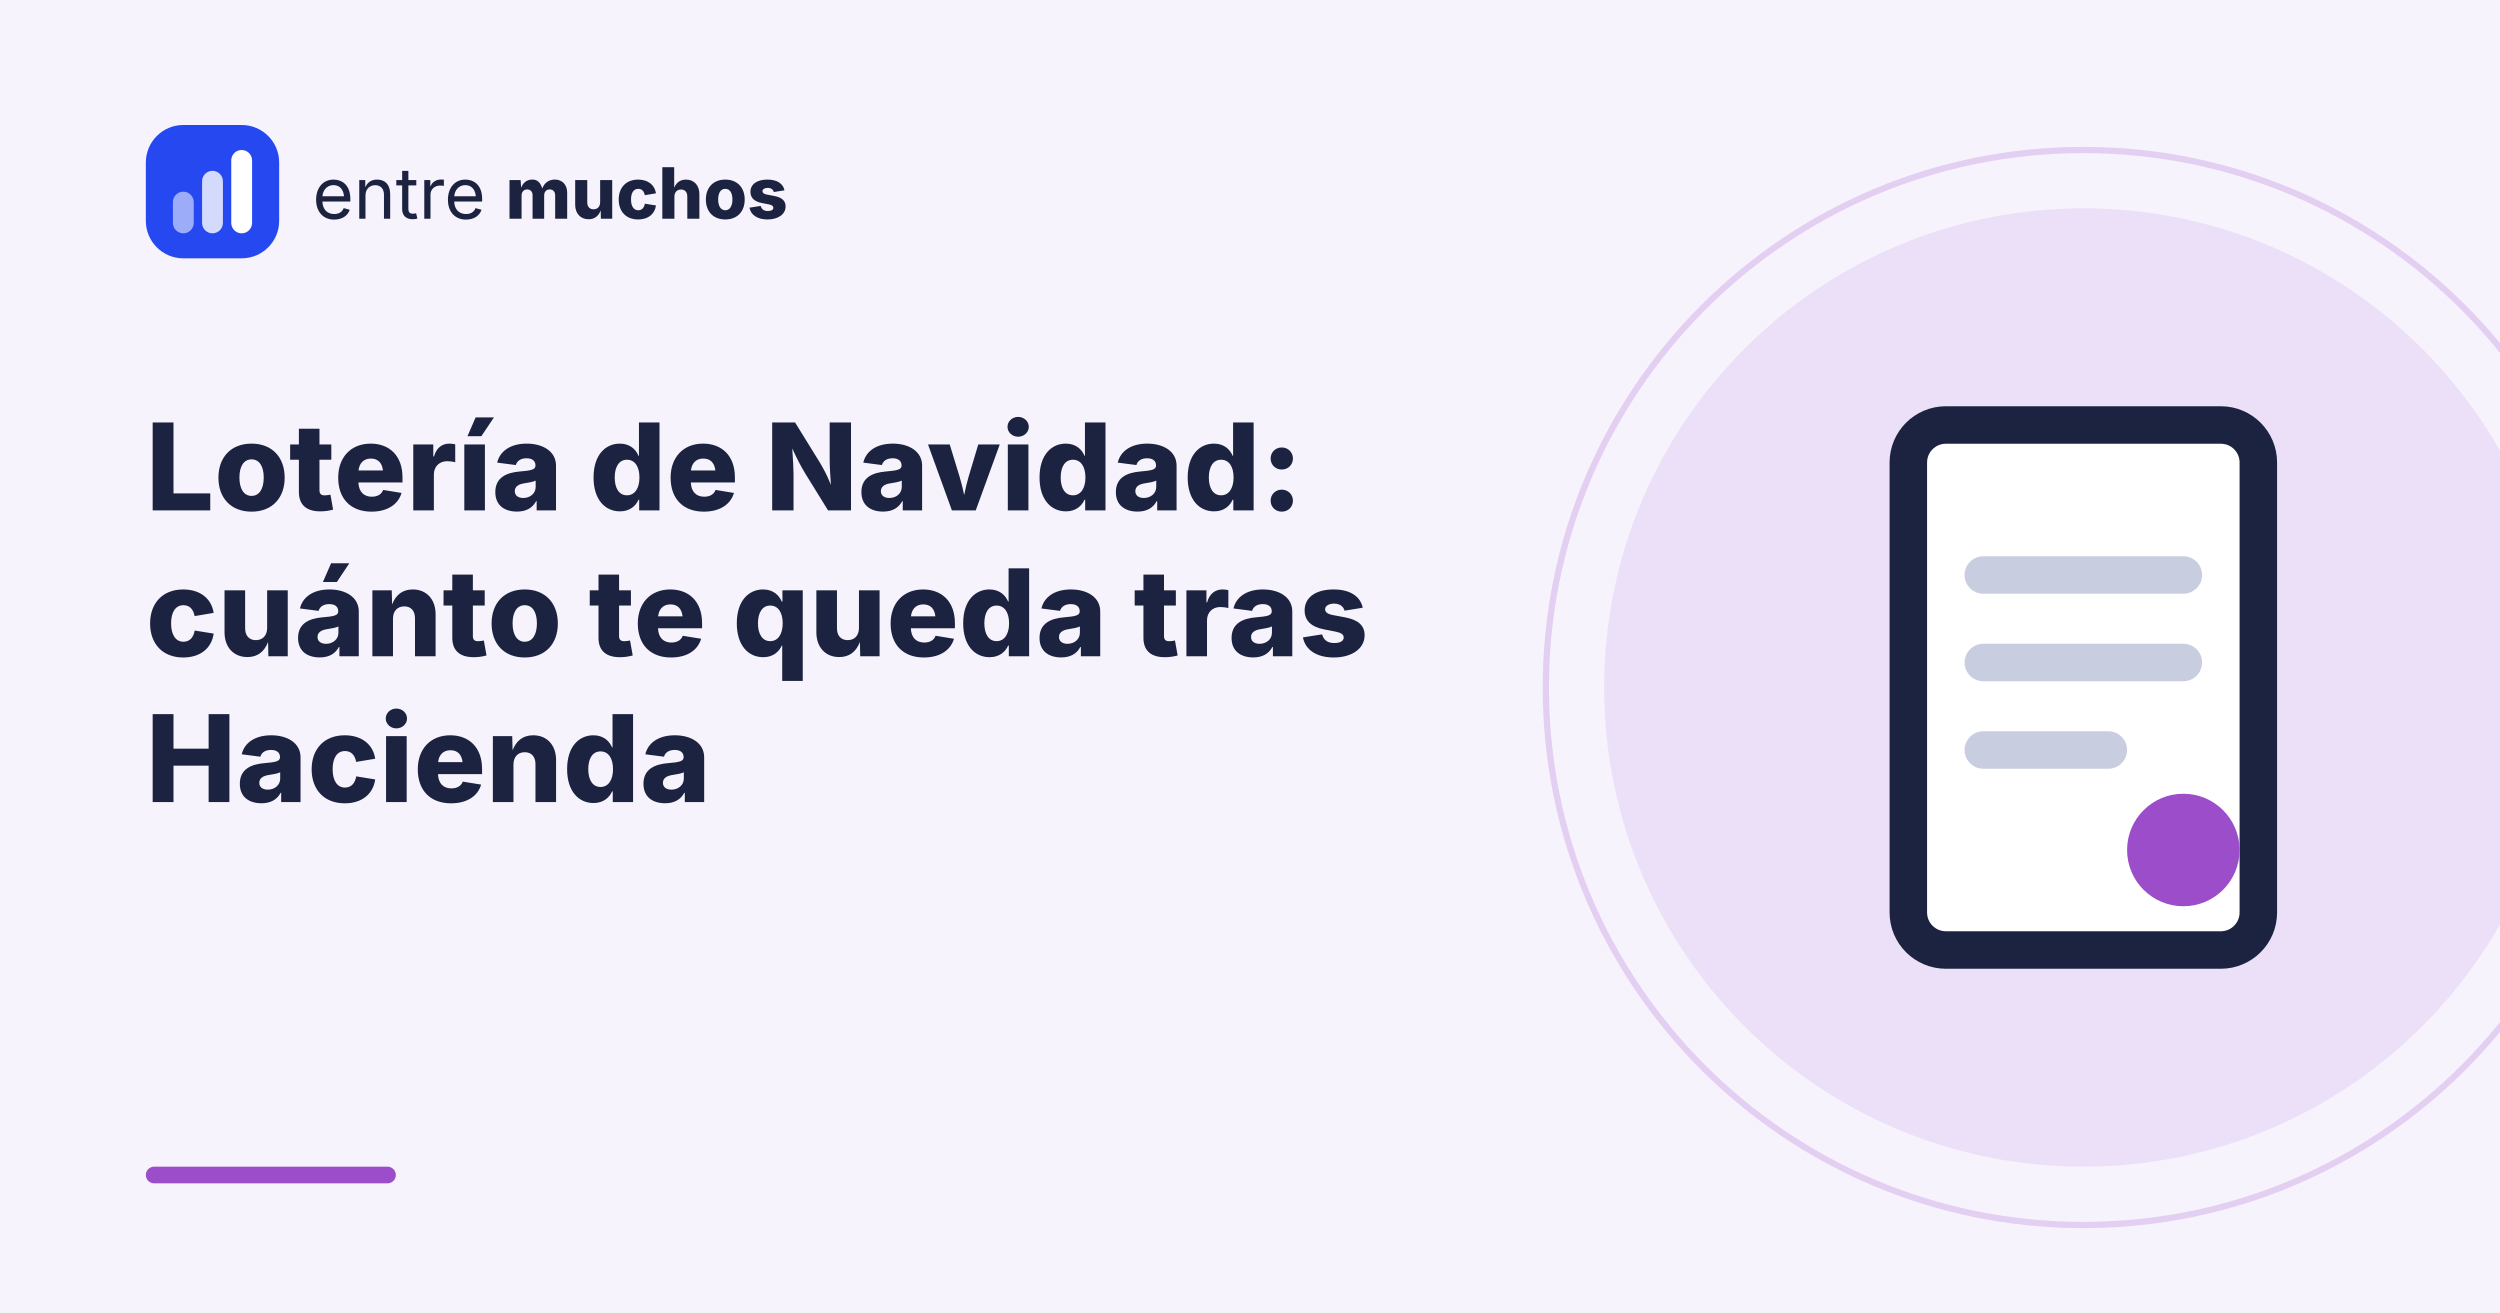
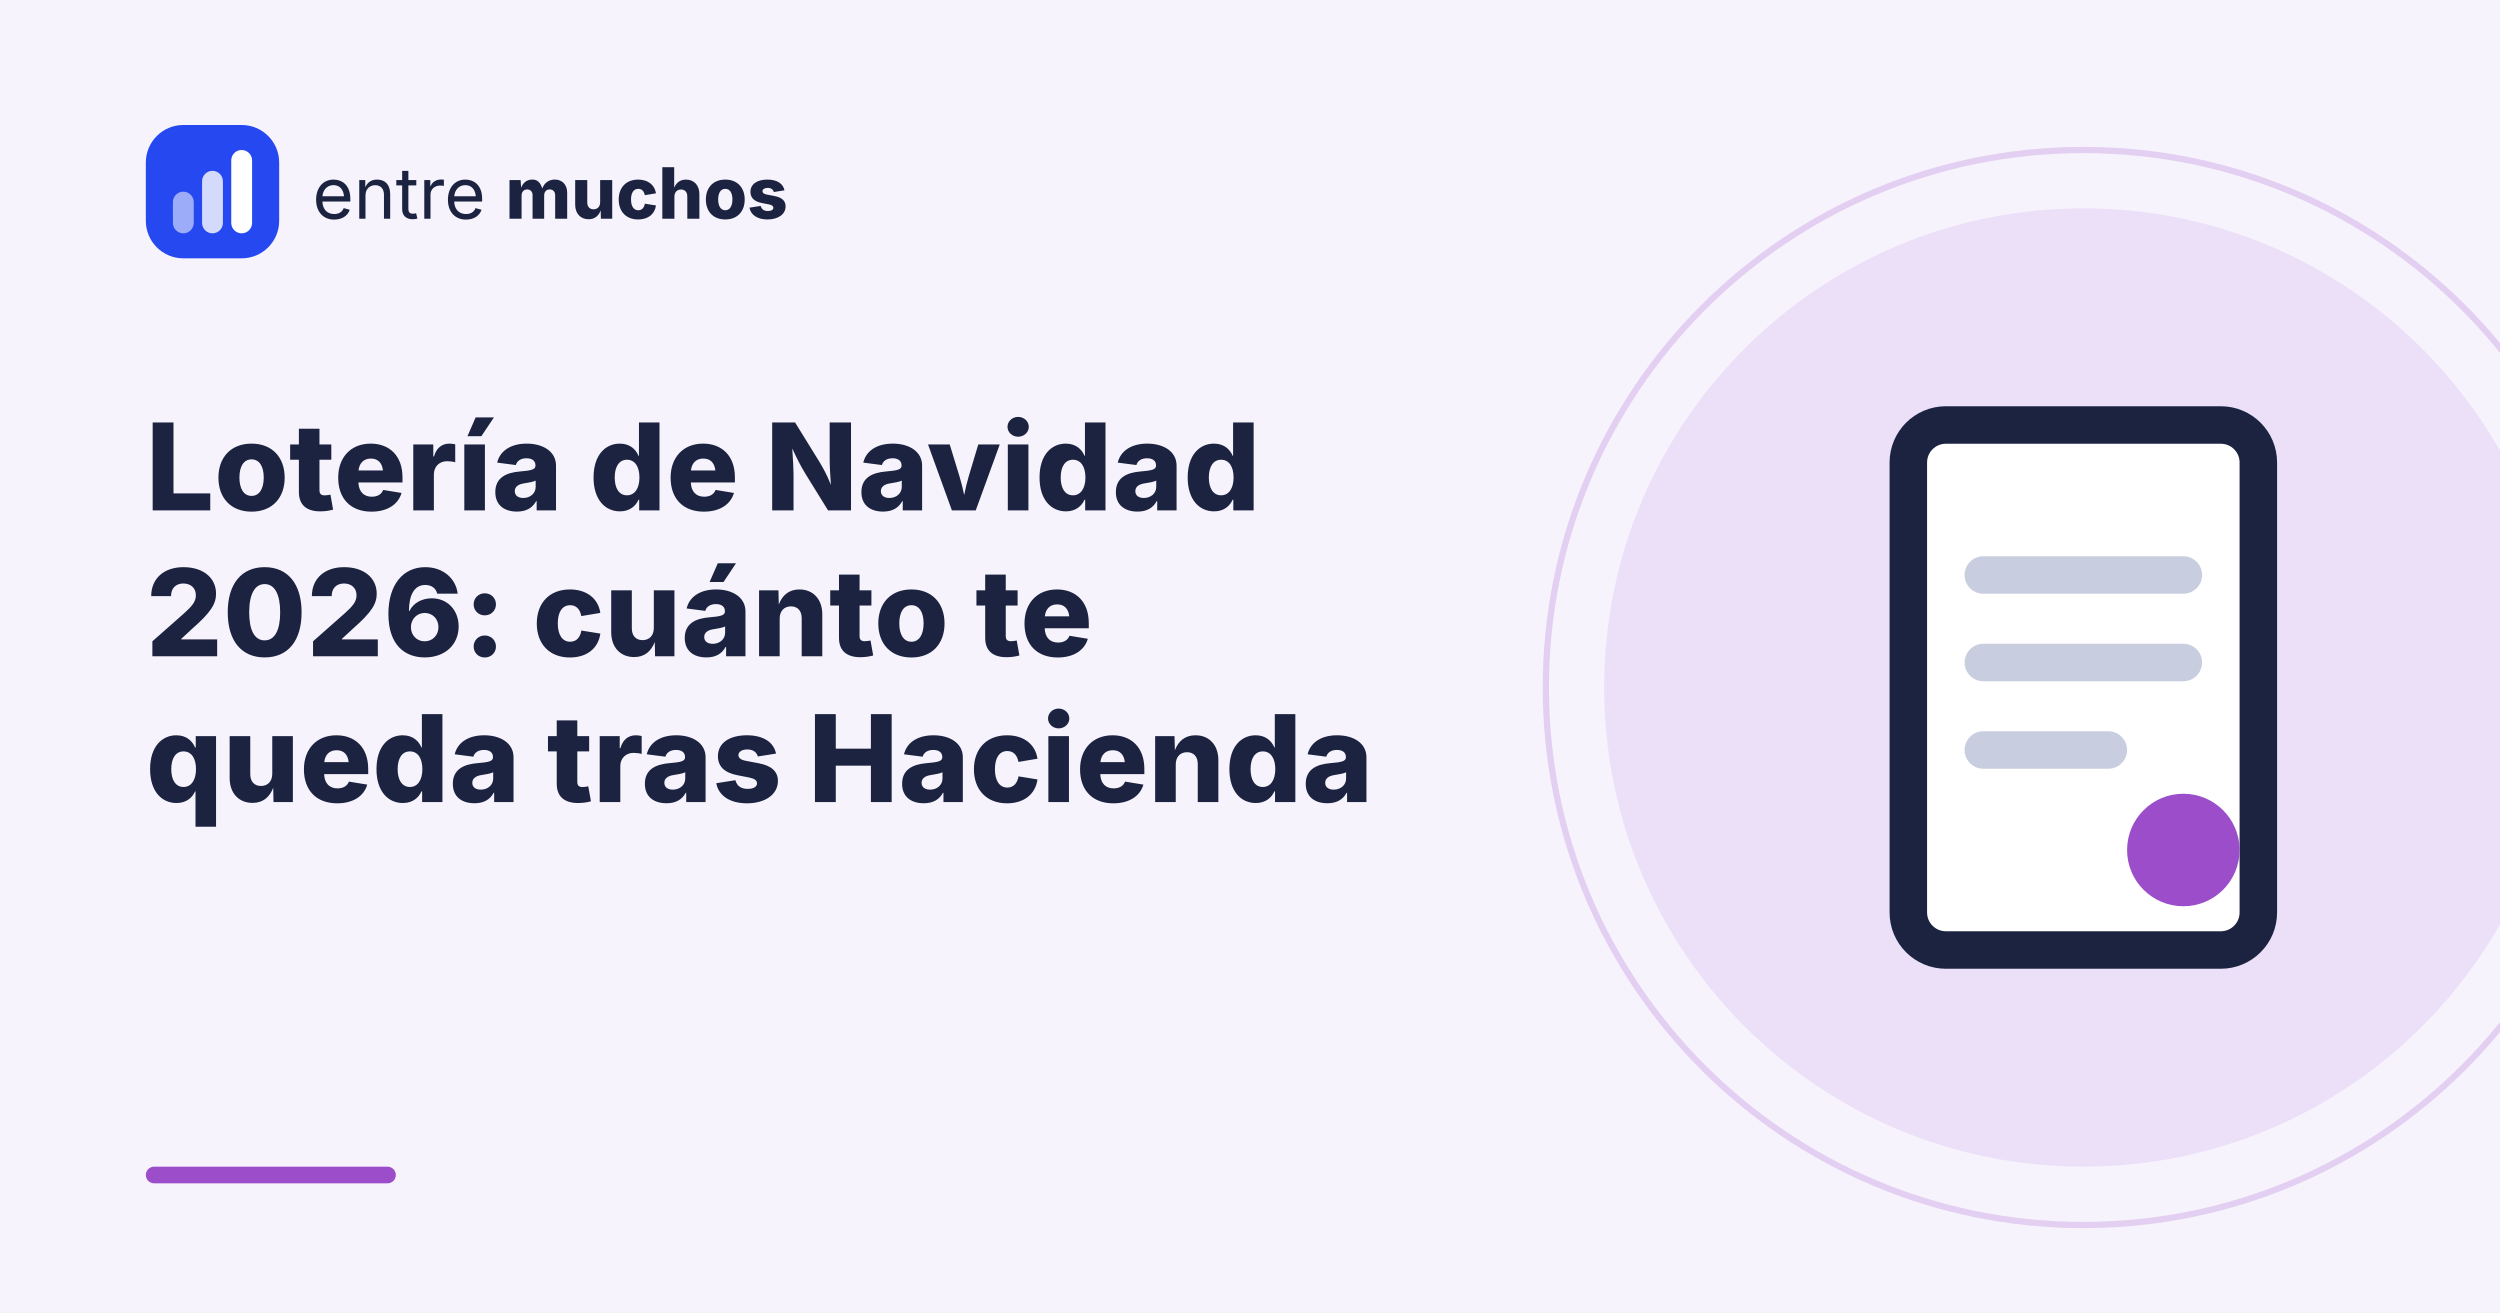
- <svg xmlns="http://www.w3.org/2000/svg" width="1200" height="630" viewBox="0 0 1200 630" role="img" aria-label="Lotería de Navidad: cuánto te queda tras Hacienda">
+ <svg xmlns="http://www.w3.org/2000/svg" width="1200" height="630" viewBox="0 0 1200 630" role="img" aria-label="Lotería de Navidad 2026: cuánto te queda tras Hacienda">
  <rect width="1200" height="630" fill="#f7f3fc" />
  <circle cx="1000" cy="330" r="230" fill="#ebe0f8" />
  <circle cx="1000" cy="330" r="258" fill="none" stroke="#9b4dca" stroke-opacity=".22" stroke-width="3" />
  <g transform="translate(850 180) scale(3)">
    <rect x="22" y="8" width="56" height="84" rx="6" fill="#fff" stroke="#1b2340" stroke-width="6" />
    <path d="M34 32h32M34 46h32M34 60h20" stroke="#c8cee0" stroke-width="6" stroke-linecap="round" />
    <circle cx="66" cy="76" r="9" fill="#9b4dca" />
  </g>
  <rect x="70" y="60" width="64" height="64" rx="18" fill="#2548f0" />
  <rect x="83" y="92" width="10" height="20" rx="5" fill="#fff" fill-opacity=".55" />
  <rect x="97" y="82" width="10" height="30" rx="5" fill="#fff" fill-opacity=".8" />
  <rect x="111" y="72" width="10" height="40" rx="5" fill="#fff" />
  <text x="150" y="105" font-family="Inter,Helvetica,Arial,sans-serif" font-size="34" fill="#1b2340">entre <tspan font-weight="800">muchos</tspan>
  </text>
  <text font-family="Inter,Helvetica,Arial,sans-serif" font-size="58" font-weight="800" fill="#1b2340">
-     <tspan x="70" y="245">Lotería de Navidad:</tspan>
-     <tspan x="70" y="315">cuánto te queda tras</tspan>
-     <tspan x="70" y="385">Hacienda</tspan>
+     <tspan x="70" y="245">Lotería de Navidad</tspan>
+     <tspan x="70" y="315">2026: cuánto te</tspan>
+     <tspan x="70" y="385">queda tras Hacienda</tspan>
  </text>
  <rect x="70" y="560" width="120" height="8" rx="4" fill="#9b4dca" />
</svg>
